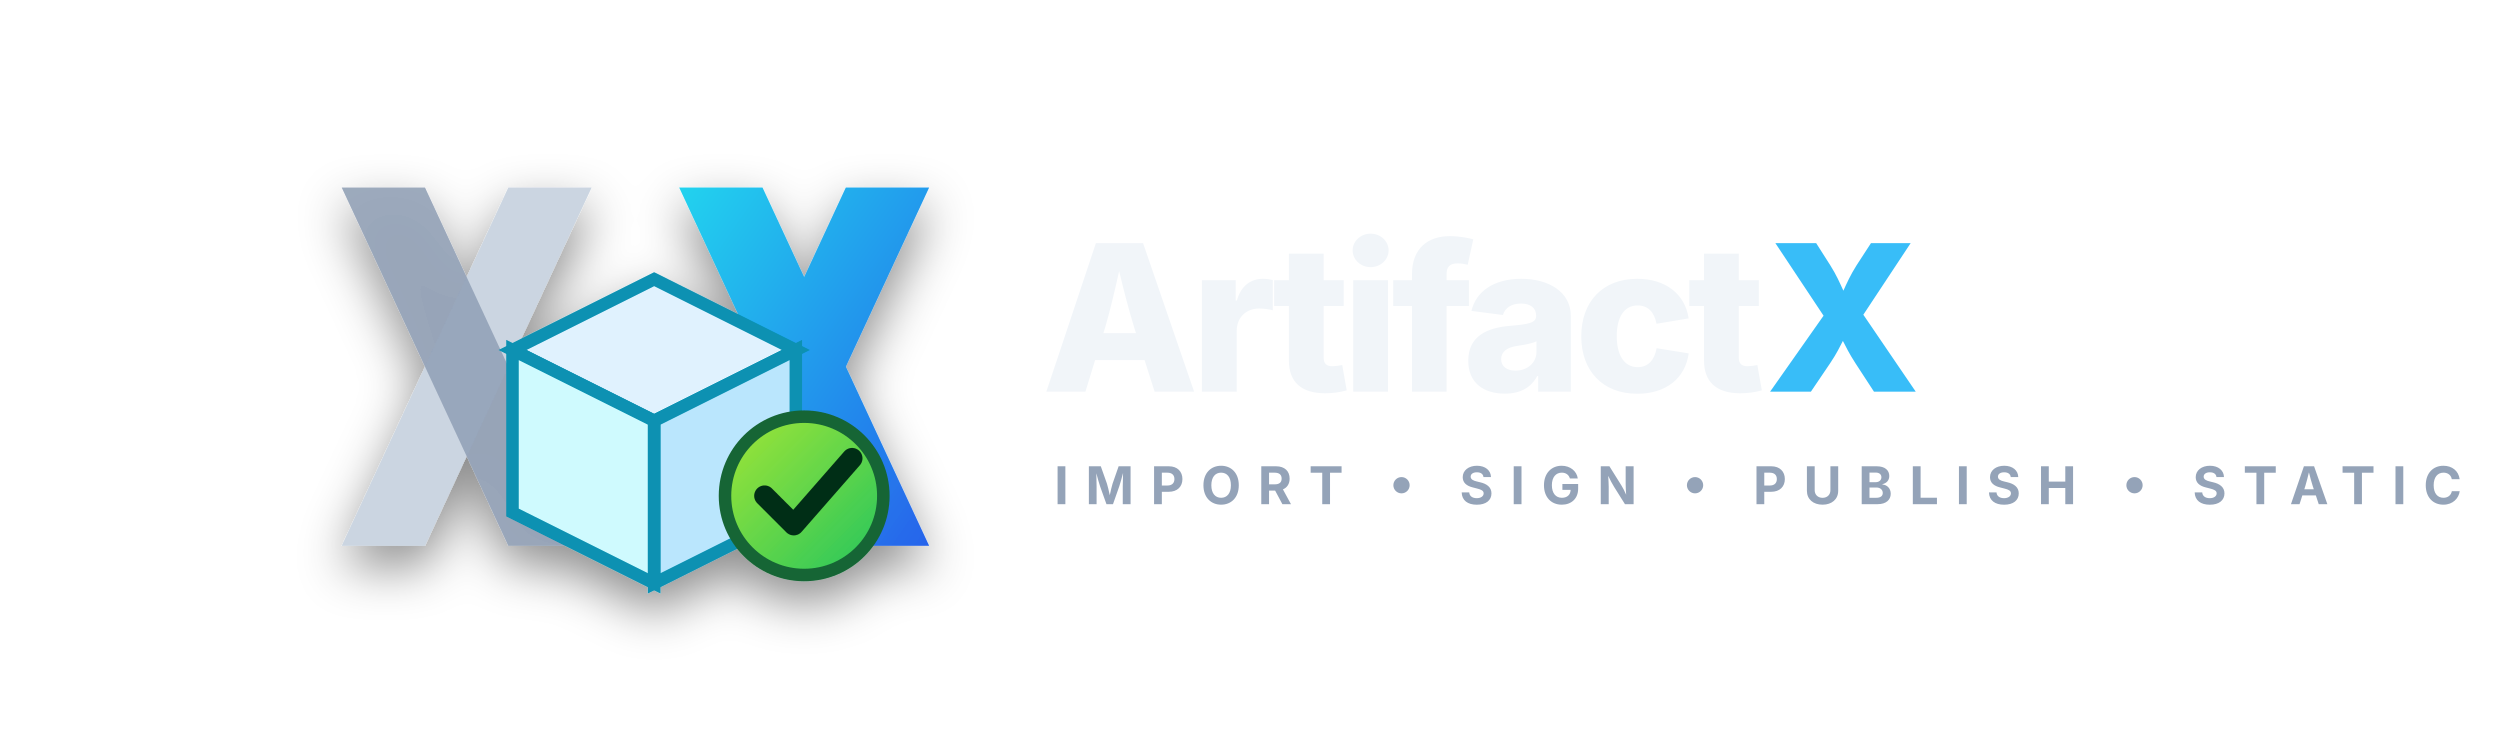
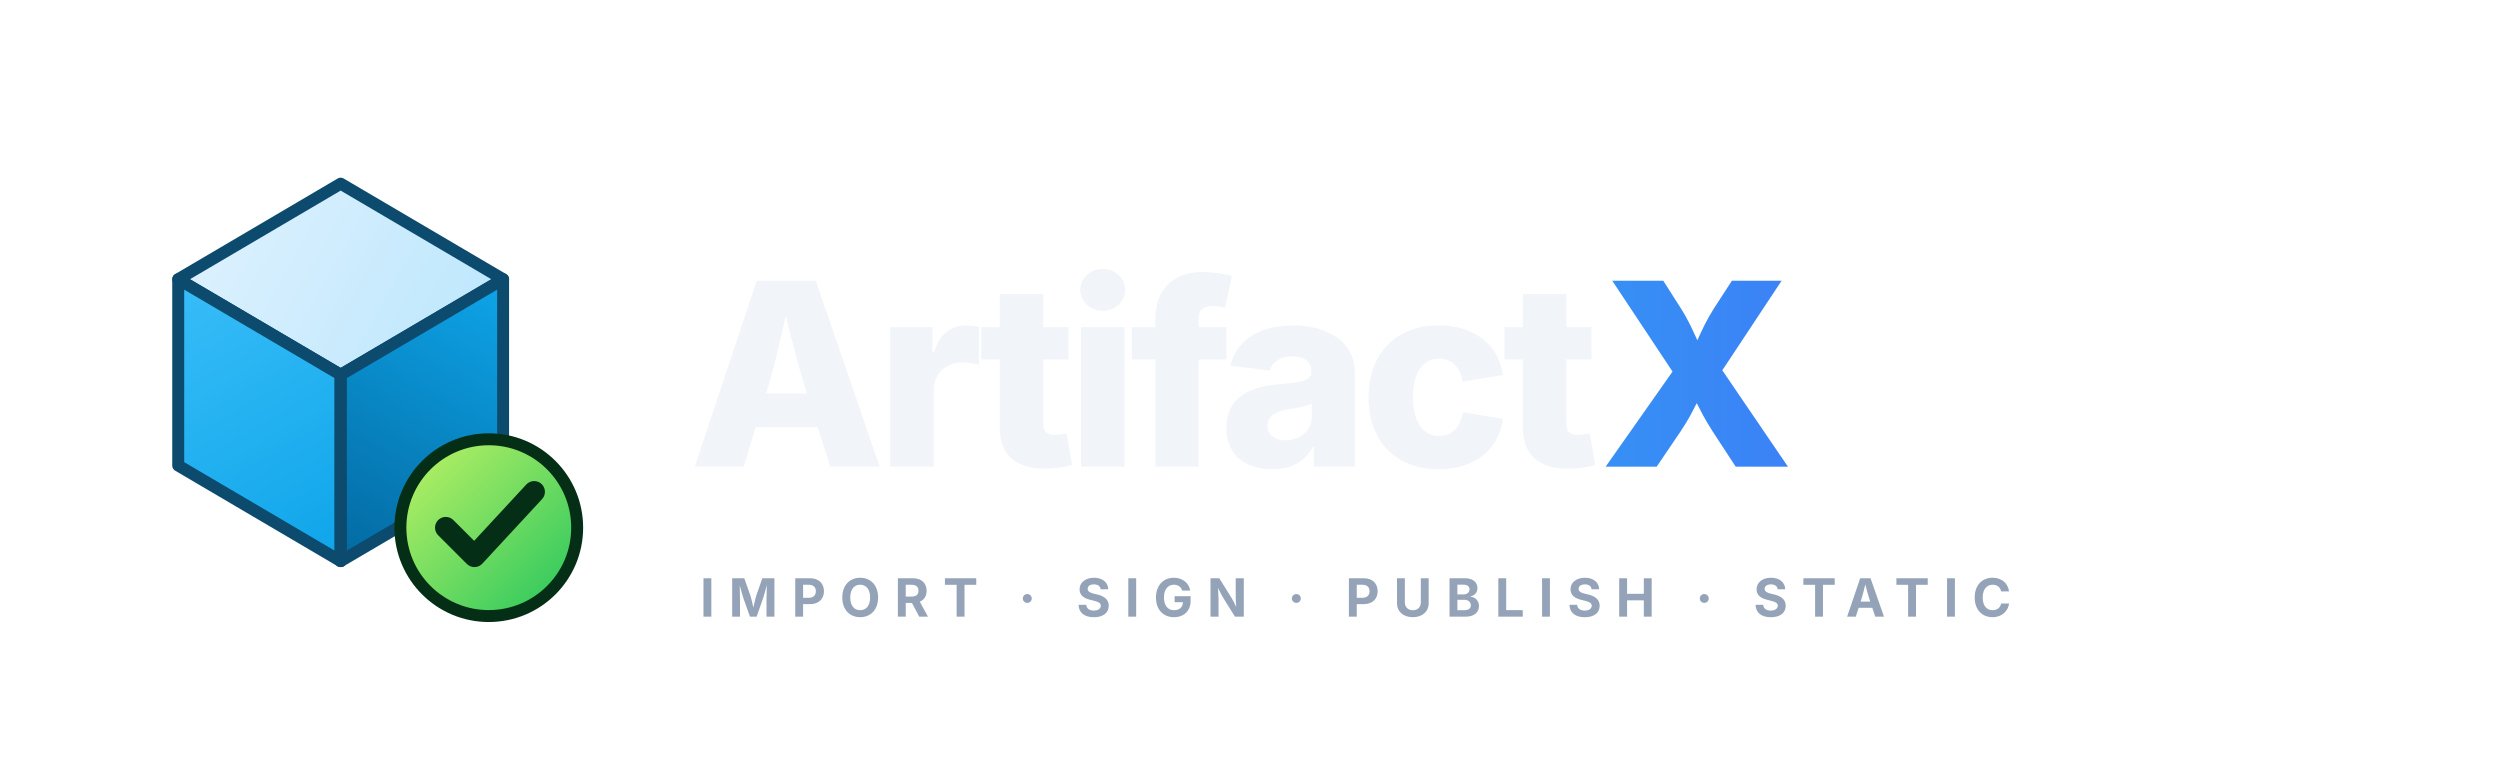
- <svg xmlns="http://www.w3.org/2000/svg" width="1200" height="360" viewBox="0 0 1200 360" fill="none" role="img" aria-labelledby="title desc">
+ <svg xmlns="http://www.w3.org/2000/svg" width="900" height="280" viewBox="0 0 900 280" fill="none" role="img" aria-labelledby="title desc">
  <defs>
-     <linearGradient id="ax-cyan-dark" x1="0" y1="0" x2="1" y2="1">
-       <stop offset="0" stop-color="#22D3EE" />
-       <stop offset="1" stop-color="#2563EB" />
+     <linearGradient id="ld-top" x1="56" y1="46" x2="192" y2="122" gradientUnits="userSpaceOnUse">
+       <stop offset="0" stop-color="#E0F2FE" />
+       <stop offset="1" stop-color="#BAE6FD" />
    </linearGradient>
-     <linearGradient id="ax-lime-dark" x1="0" y1="0" x2="1" y2="1">
-       <stop offset="0" stop-color="#A3E635" />
+     <linearGradient id="ld-left" x1="56" y1="82" x2="124" y2="200" gradientUnits="userSpaceOnUse">
+       <stop offset="0" stop-color="#38BDF8" />
+       <stop offset="1" stop-color="#0EA5E9" />
+     </linearGradient>
+     <linearGradient id="ld-right" x1="192" y1="82" x2="124" y2="200" gradientUnits="userSpaceOnUse">
+       <stop offset="0" stop-color="#0EA5E9" />
+       <stop offset="1" stop-color="#0369A1" />
+     </linearGradient>
+     <linearGradient id="ld-seal" x1="152" y1="150" x2="224" y2="222" gradientUnits="userSpaceOnUse">
+       <stop offset="0" stop-color="#BEF264" />
      <stop offset="1" stop-color="#22C55E" />
    </linearGradient>
-     <filter id="soft-dark" x="-20%" y="-20%" width="140%" height="140%">
-       <feDropShadow dx="0" dy="10" stdDeviation="12" flood-color="#000000" flood-opacity="0.45" />
-     </filter>
+     <linearGradient id="ld-word" x1="0" y1="0" x2="1" y2="0">
+       <stop offset="0" stop-color="#22D3EE" />
+       <stop offset="1" stop-color="#3B82F6" />
+     </linearGradient>
  </defs>
-   <g transform="translate(118 72)" filter="url(#soft-dark)">
-     <path d="M126 18 L166 18 L86 190 L46 190 Z" fill="#CBD5E1" />
-     <path d="M208 18 L248 18 L328 190 L288 190 Z" fill="url(#ax-cyan-dark)" />
-     <path d="M46 18 L86 18 L166 190 L126 190 Z" fill="#94A3B8" opacity="0.92" />
-     <path d="M288 18 L328 18 L248 190 L208 190 Z" fill="url(#ax-cyan-dark)" />
-     <g transform="translate(128 62)">
-       <path d="M68 0 L136 34 L68 68 L0 34 Z" fill="#E0F2FE" stroke="#0891B2" stroke-width="6" />
-       <path d="M0 34 L68 68 L68 146 L0 112 Z" fill="#CFFAFE" stroke="#0891B2" stroke-width="6" />
-       <path d="M136 34 L68 68 L68 146 L136 112 Z" fill="#BAE6FD" stroke="#0891B2" stroke-width="6" />
-       <path d="M68 68 L68 146" stroke="#0891B2" stroke-width="6" />
+   <g transform="translate(16 30) scale(0.86)">
+     <g stroke="#0C4A6E" stroke-width="5" stroke-linejoin="round">
+       <path d="M124 42 L192 82 L124 122 L56 82 Z" fill="url(#ld-top)" />
+       <path d="M56 82 L124 122 L124 200 L56 160 Z" fill="url(#ld-left)" />
+       <path d="M192 82 L124 122 L124 200 L192 160 Z" fill="url(#ld-right)" />
    </g>
-     <circle cx="268" cy="166" r="38" fill="url(#ax-lime-dark)" stroke="#166534" stroke-width="6" />
-     <path d="M249 166 L263 180 L291 148" stroke="#052E16" stroke-width="10" stroke-linecap="round" stroke-linejoin="round" />
+     <path d="M124 122 L124 200" stroke="#0C4A6E" stroke-width="5" stroke-linecap="round" />
+     <circle cx="186" cy="186" r="37" fill="url(#ld-seal)" stroke="#052E16" stroke-width="5" />
+     <path d="M168 186 L180 198 L205 171" stroke="#052E16" stroke-width="9" stroke-linecap="round" stroke-linejoin="round" />
  </g>
-   <g transform="translate(500 96)">
-     <text x="0" y="92" fill="#F1F5F9" font-family="Inter, ui-sans-serif, system-ui, -apple-system, BlinkMacSystemFont, Segoe UI, sans-serif" font-size="98" font-weight="800" letter-spacing="-4">Artifact<tspan fill="#38BDF8">X</tspan>
-     </text>
-     <text x="6" y="146" fill="#94A3B8" font-family="Inter, ui-sans-serif, system-ui, -apple-system, BlinkMacSystemFont, Segoe UI, sans-serif" font-size="25" font-weight="700" letter-spacing="8">IMPORT • SIGN • PUBLISH • STATIC</text>
-   </g>
+   <text x="248" y="168" fill="#F1F5F9" font-family="Inter, ui-sans-serif, system-ui, -apple-system, BlinkMacSystemFont, Segoe UI, sans-serif" font-size="92" font-weight="800" letter-spacing="-3.5">Artifact<tspan fill="url(#ld-word)">X</tspan>
+   </text>
+   <text x="252" y="222" fill="#94A3B8" font-family="Inter, ui-sans-serif, system-ui, -apple-system, BlinkMacSystemFont, Segoe UI, sans-serif" font-size="19" font-weight="700" letter-spacing="5">IMPORT · SIGN · PUBLISH · STATIC</text>
</svg>
